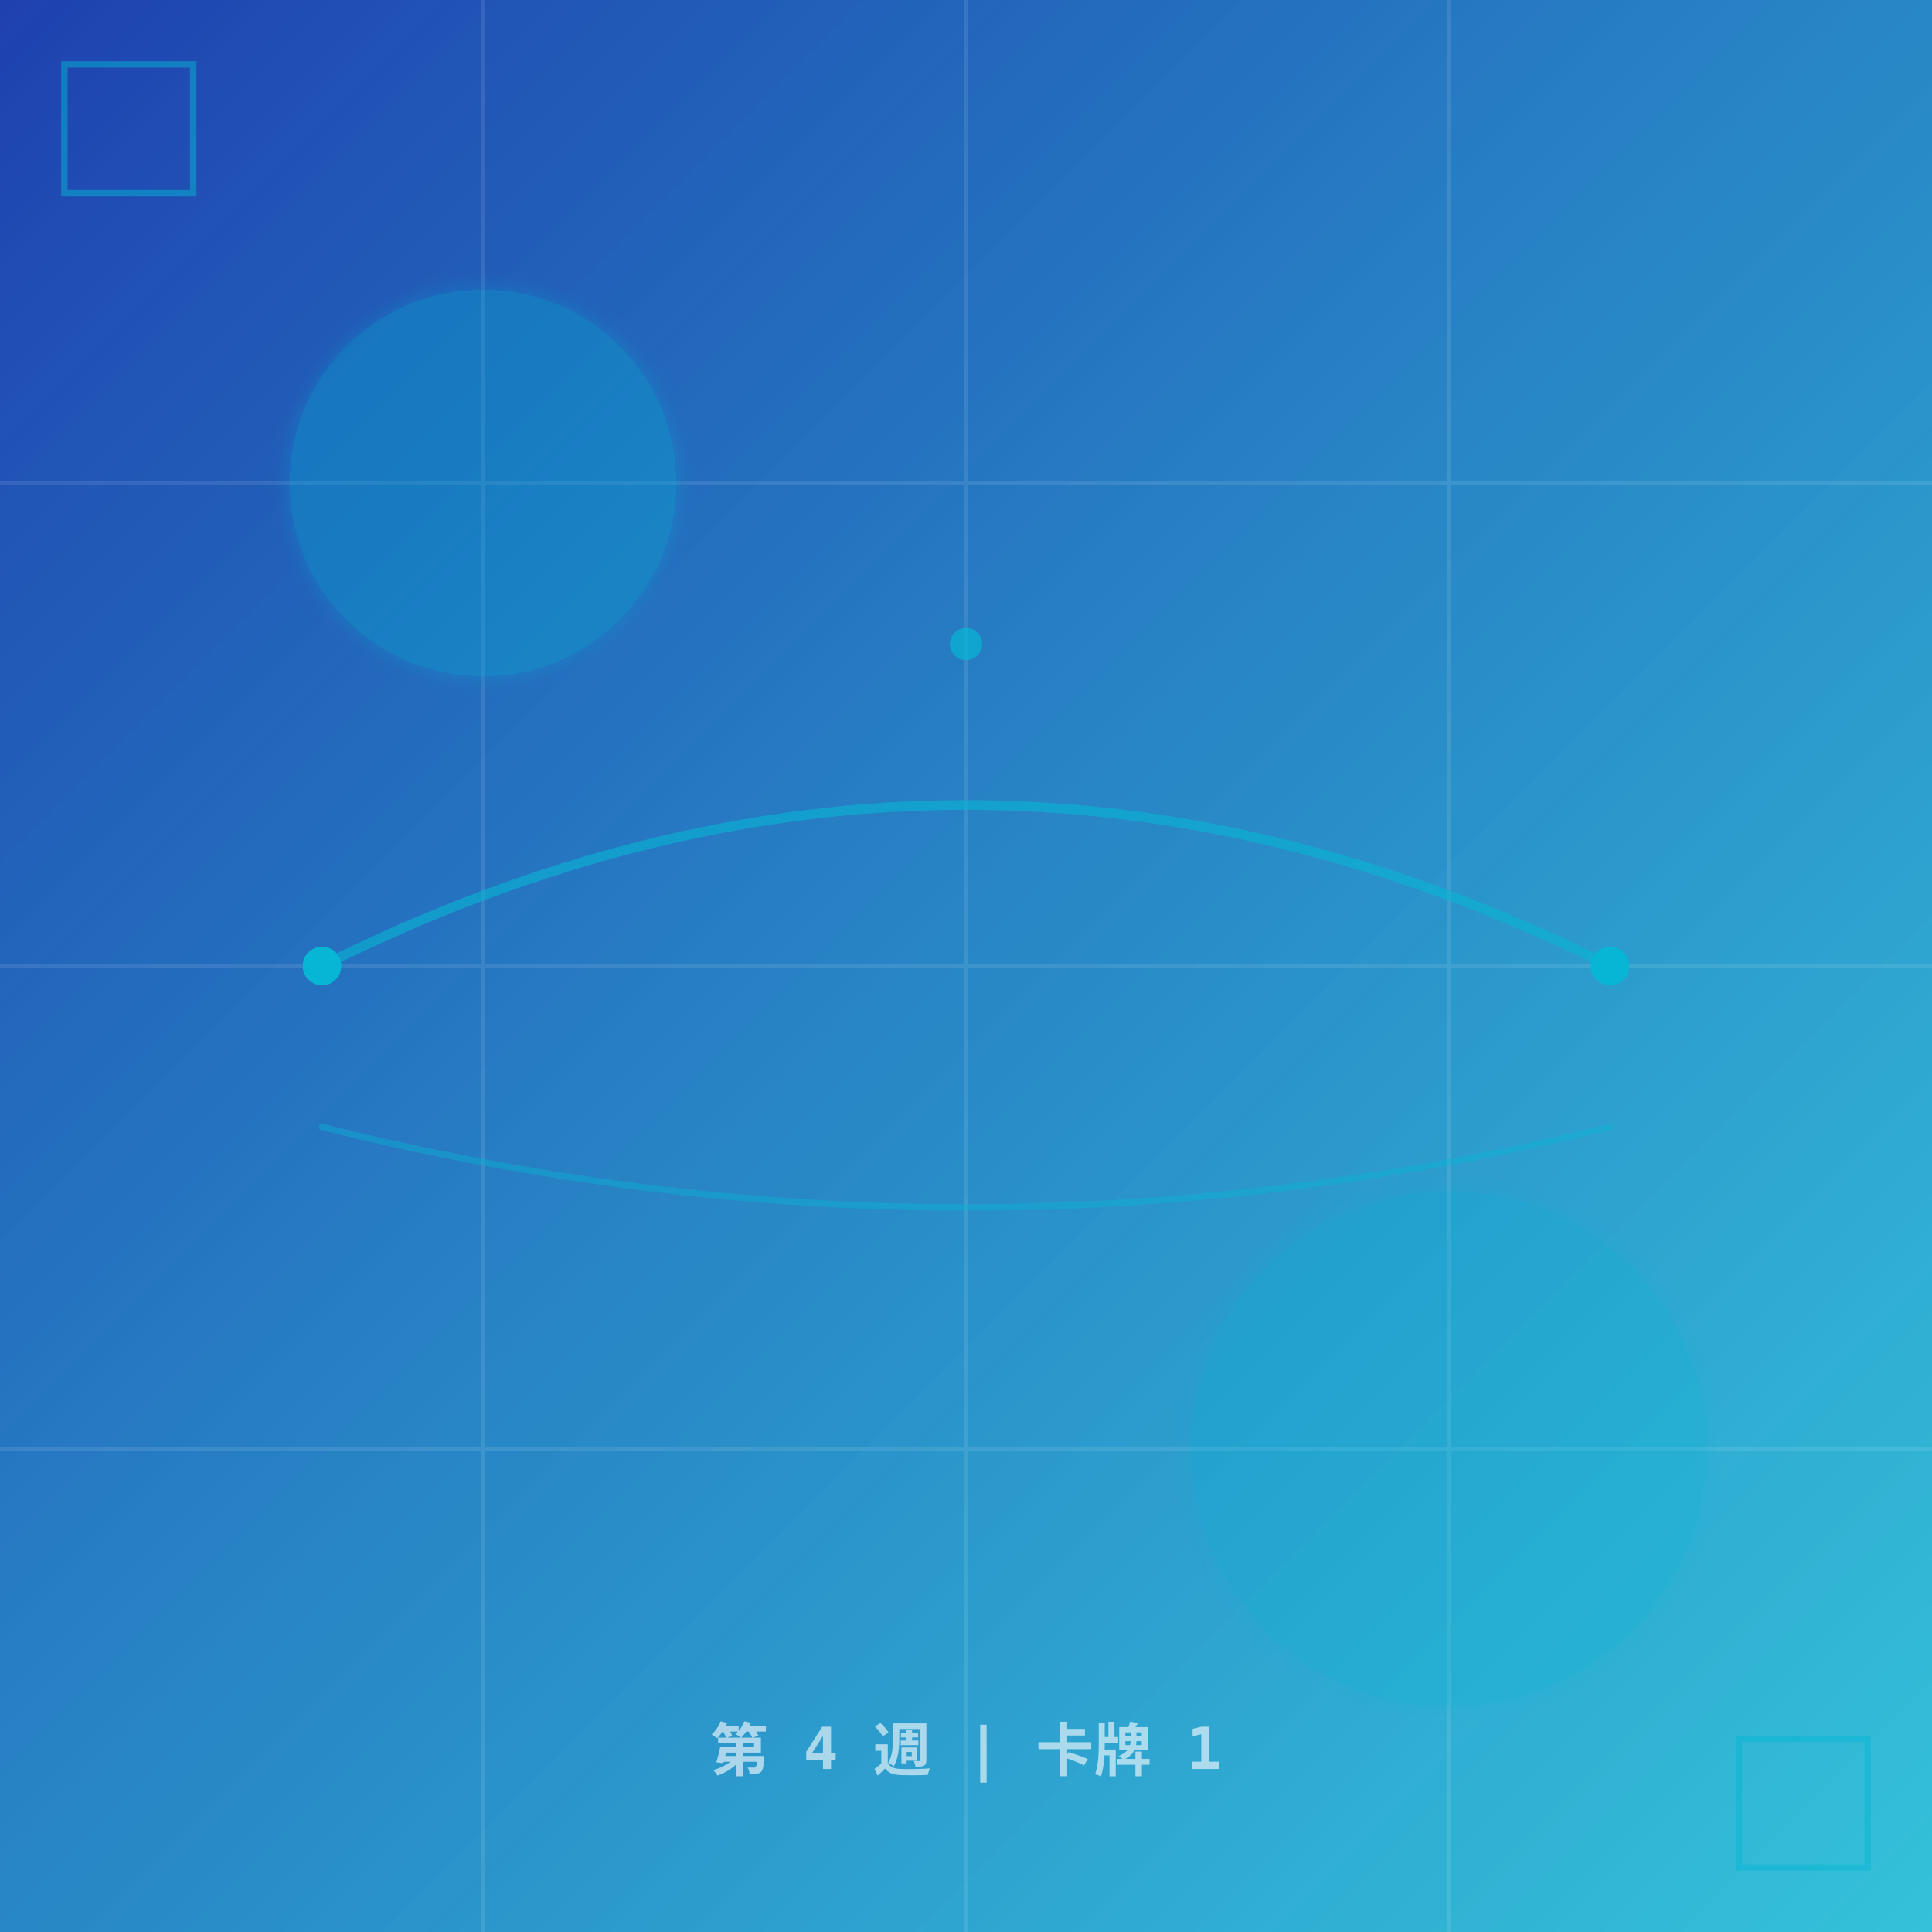
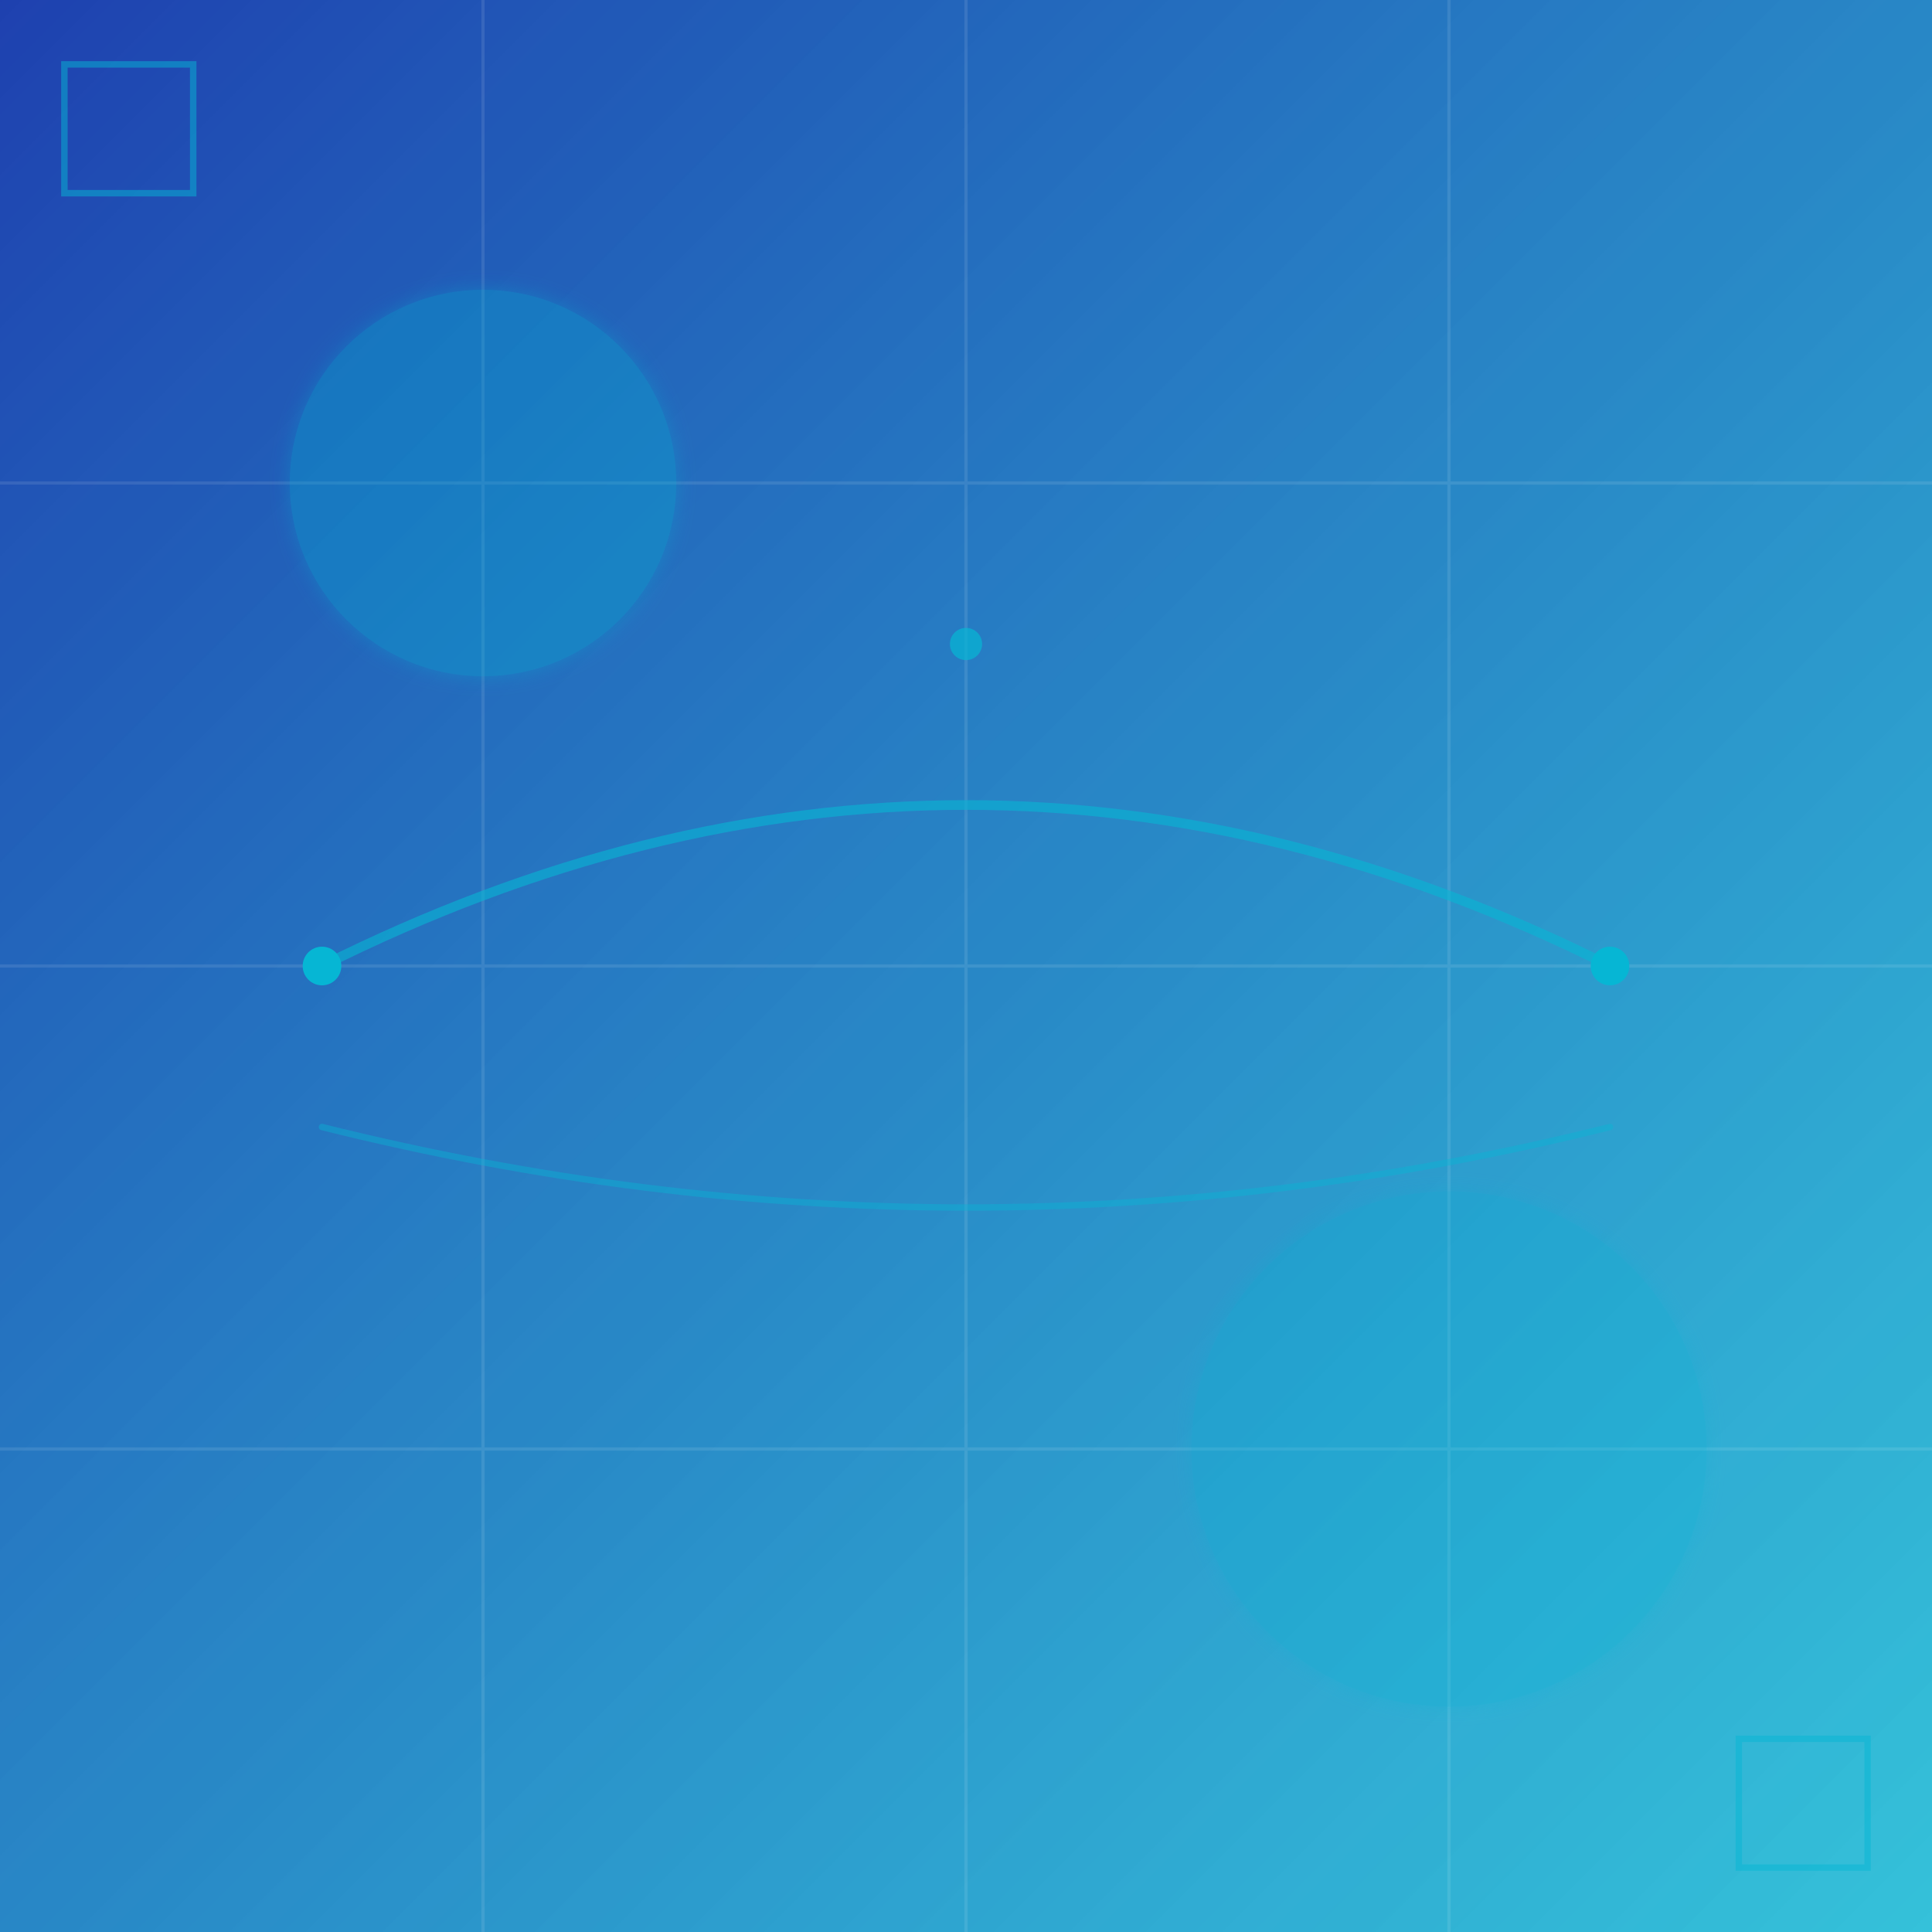
<svg xmlns="http://www.w3.org/2000/svg" width="600" height="600" viewBox="0 0 600 600">
  <defs>
    <linearGradient id="grad-4-1" x1="0%" y1="0%" x2="100%" y2="100%">
      <stop offset="0%" style="stop-color:#1e40af;stop-opacity:1" />
      <stop offset="100%" style="stop-color:#06b6d4;stop-opacity:0.8" />
    </linearGradient>
    <filter id="glow-4-1">
      <feGaussianBlur stdDeviation="3" result="coloredBlur" />
      <feMerge>
        <feMergeNode in="coloredBlur" />
        <feMergeNode in="SourceGraphic" />
      </feMerge>
    </filter>
  </defs>
  <rect width="600" height="600" fill="url(#grad-4-1)" />
  <g opacity="0.1" stroke="white" stroke-width="1">
    <line x1="0" y1="150" x2="600" y2="150" />
    <line x1="0" y1="300" x2="600" y2="300" />
    <line x1="0" y1="450" x2="600" y2="450" />
    <line x1="150" y1="0" x2="150" y2="600" />
    <line x1="300" y1="0" x2="300" y2="600" />
    <line x1="450" y1="0" x2="450" y2="600" />
  </g>
  <circle cx="150" cy="150" r="60" fill="#06b6d4" opacity="0.3" filter="url(#glow-4-1)" />
  <circle cx="450" cy="450" r="80" fill="#06b6d4" opacity="0.2" filter="url(#glow-4-1)" />
  <path d="M 100 300 Q 300 200 500 300" stroke="#06b6d4" stroke-width="3" fill="none" opacity="0.6" stroke-linecap="round" />
  <path d="M 100 350 Q 300 400 500 350" stroke="#06b6d4" stroke-width="2" fill="none" opacity="0.4" stroke-linecap="round" />
  <circle cx="100" cy="300" r="6" fill="#06b6d4" />
  <circle cx="300" cy="200" r="5" fill="#06b6d4" opacity="0.7" />
  <circle cx="500" cy="300" r="6" fill="#06b6d4" />
  <rect x="20" y="20" width="40" height="40" fill="none" stroke="#06b6d4" stroke-width="2" opacity="0.5" />
  <rect x="540" y="540" width="40" height="40" fill="none" stroke="#06b6d4" stroke-width="2" opacity="0.5" />
-   <text x="300" y="550" font-family="monospace" font-size="18" font-weight="bold" fill="white" text-anchor="middle" opacity="0.6">第 4 週 | 卡牌 1</text>
</svg>
